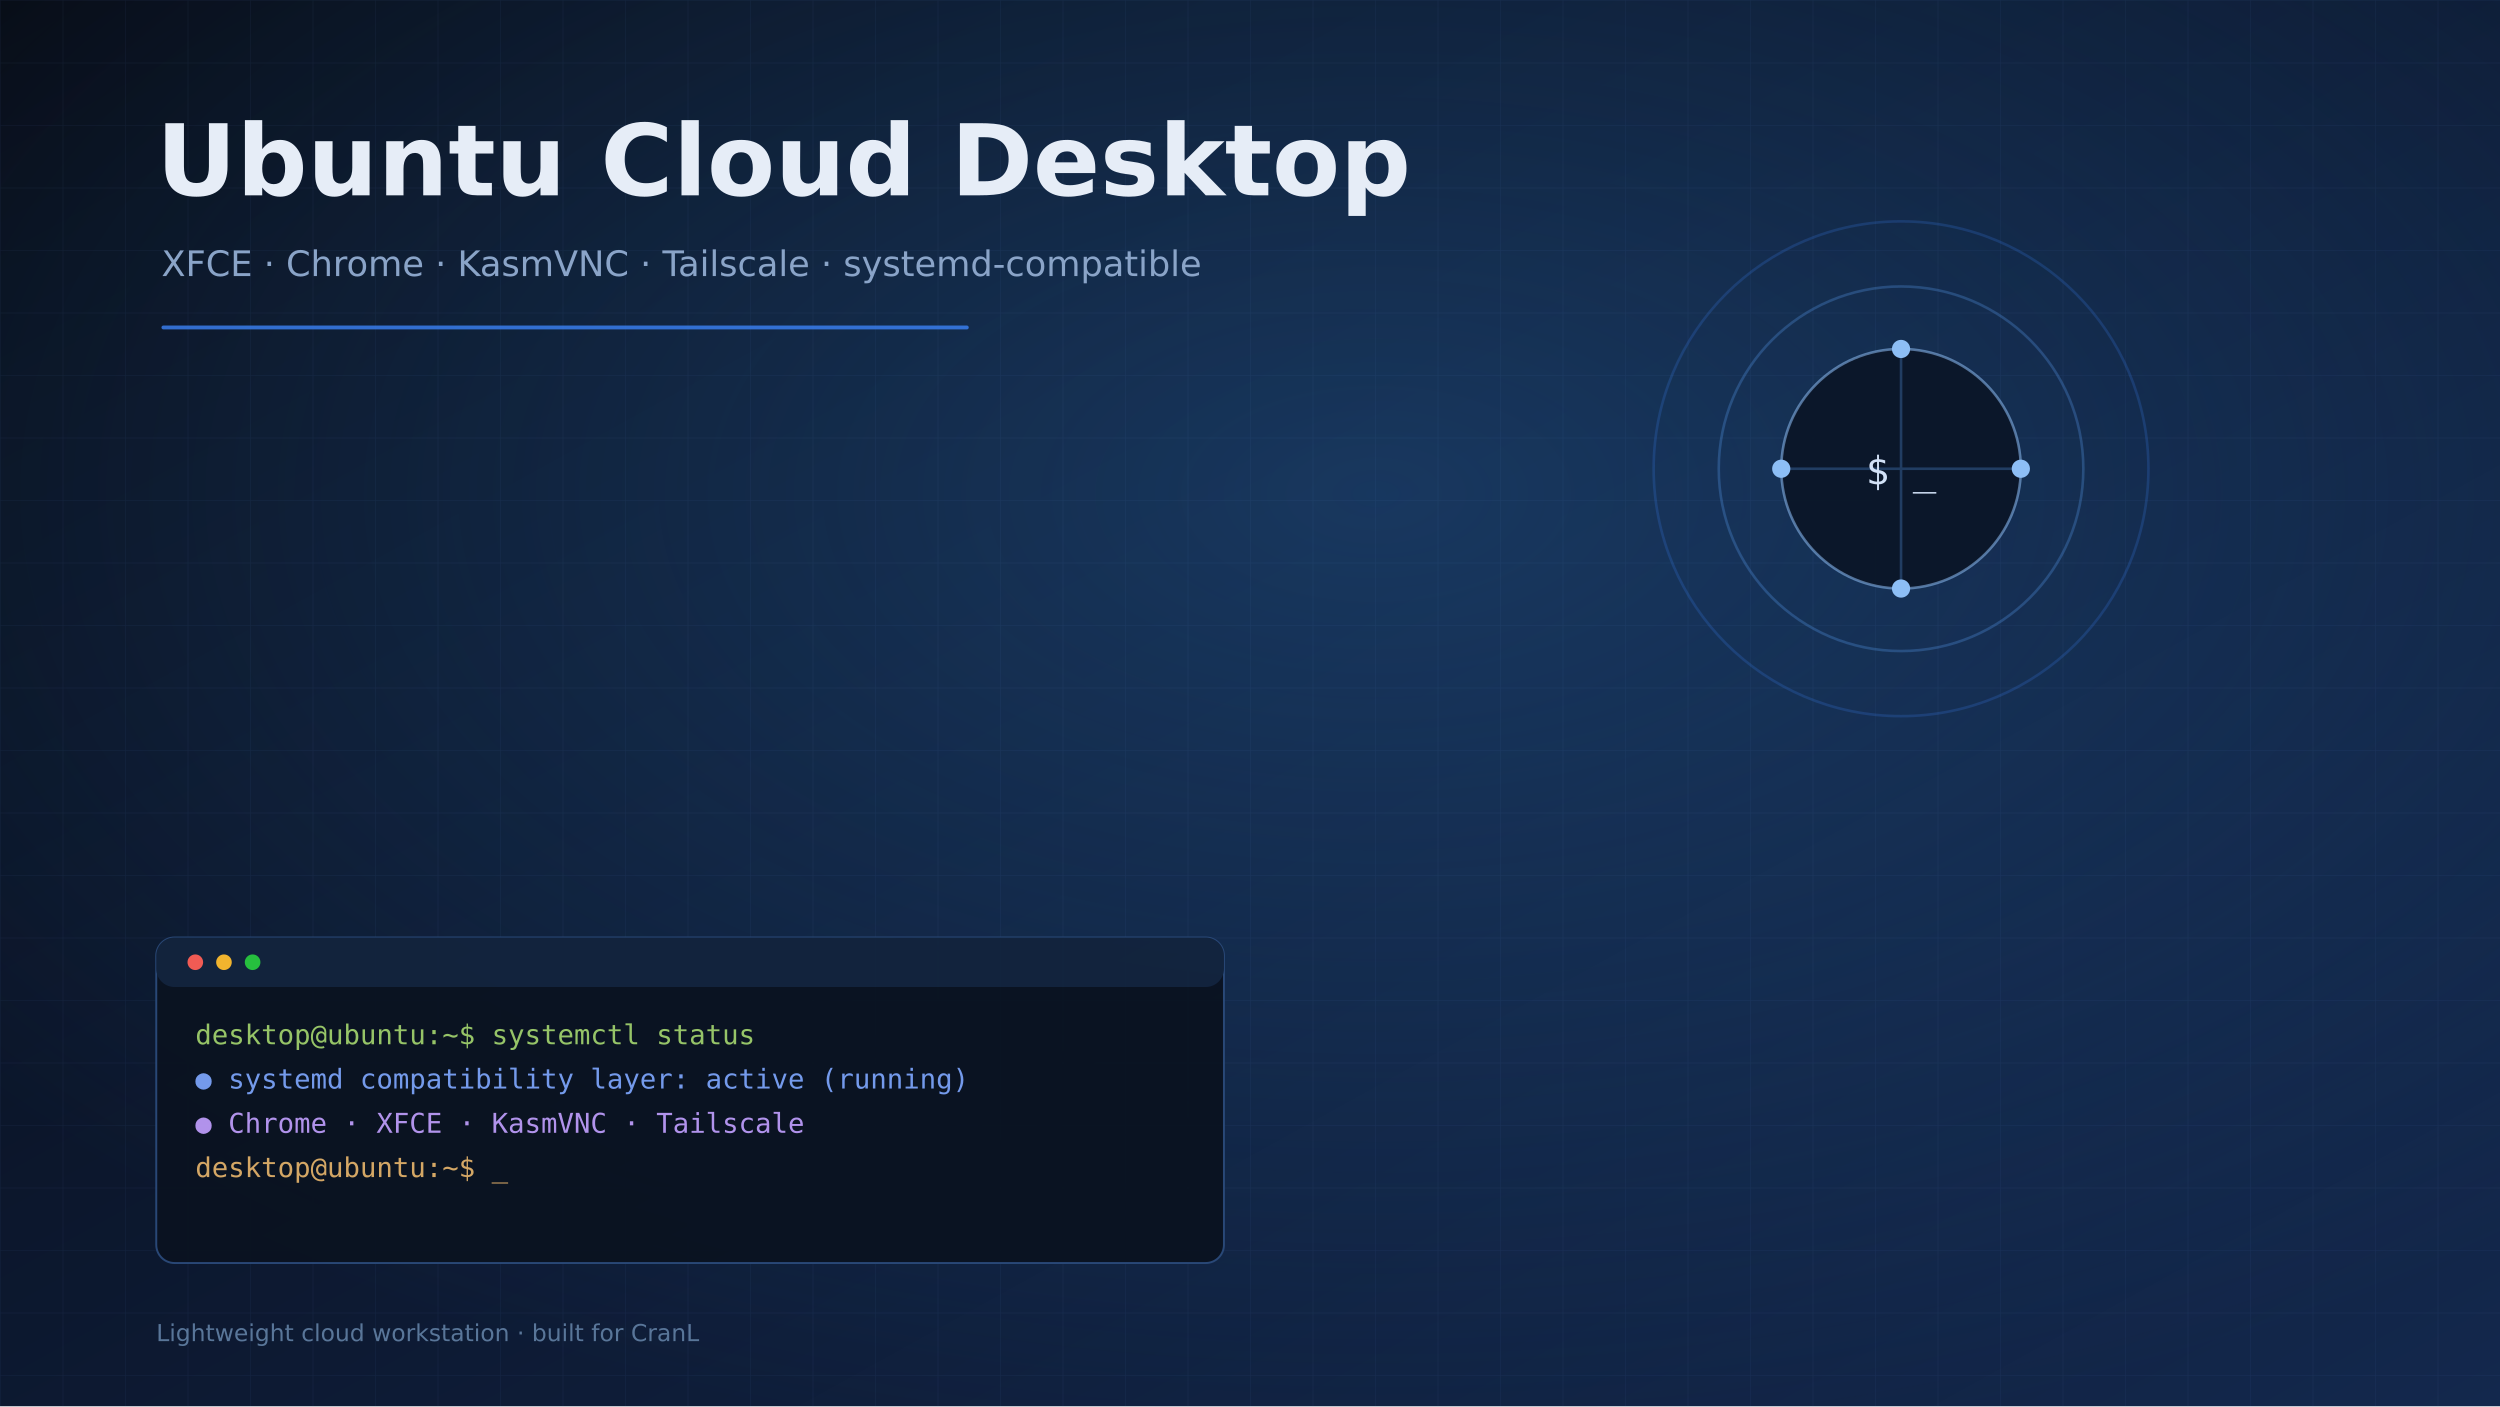
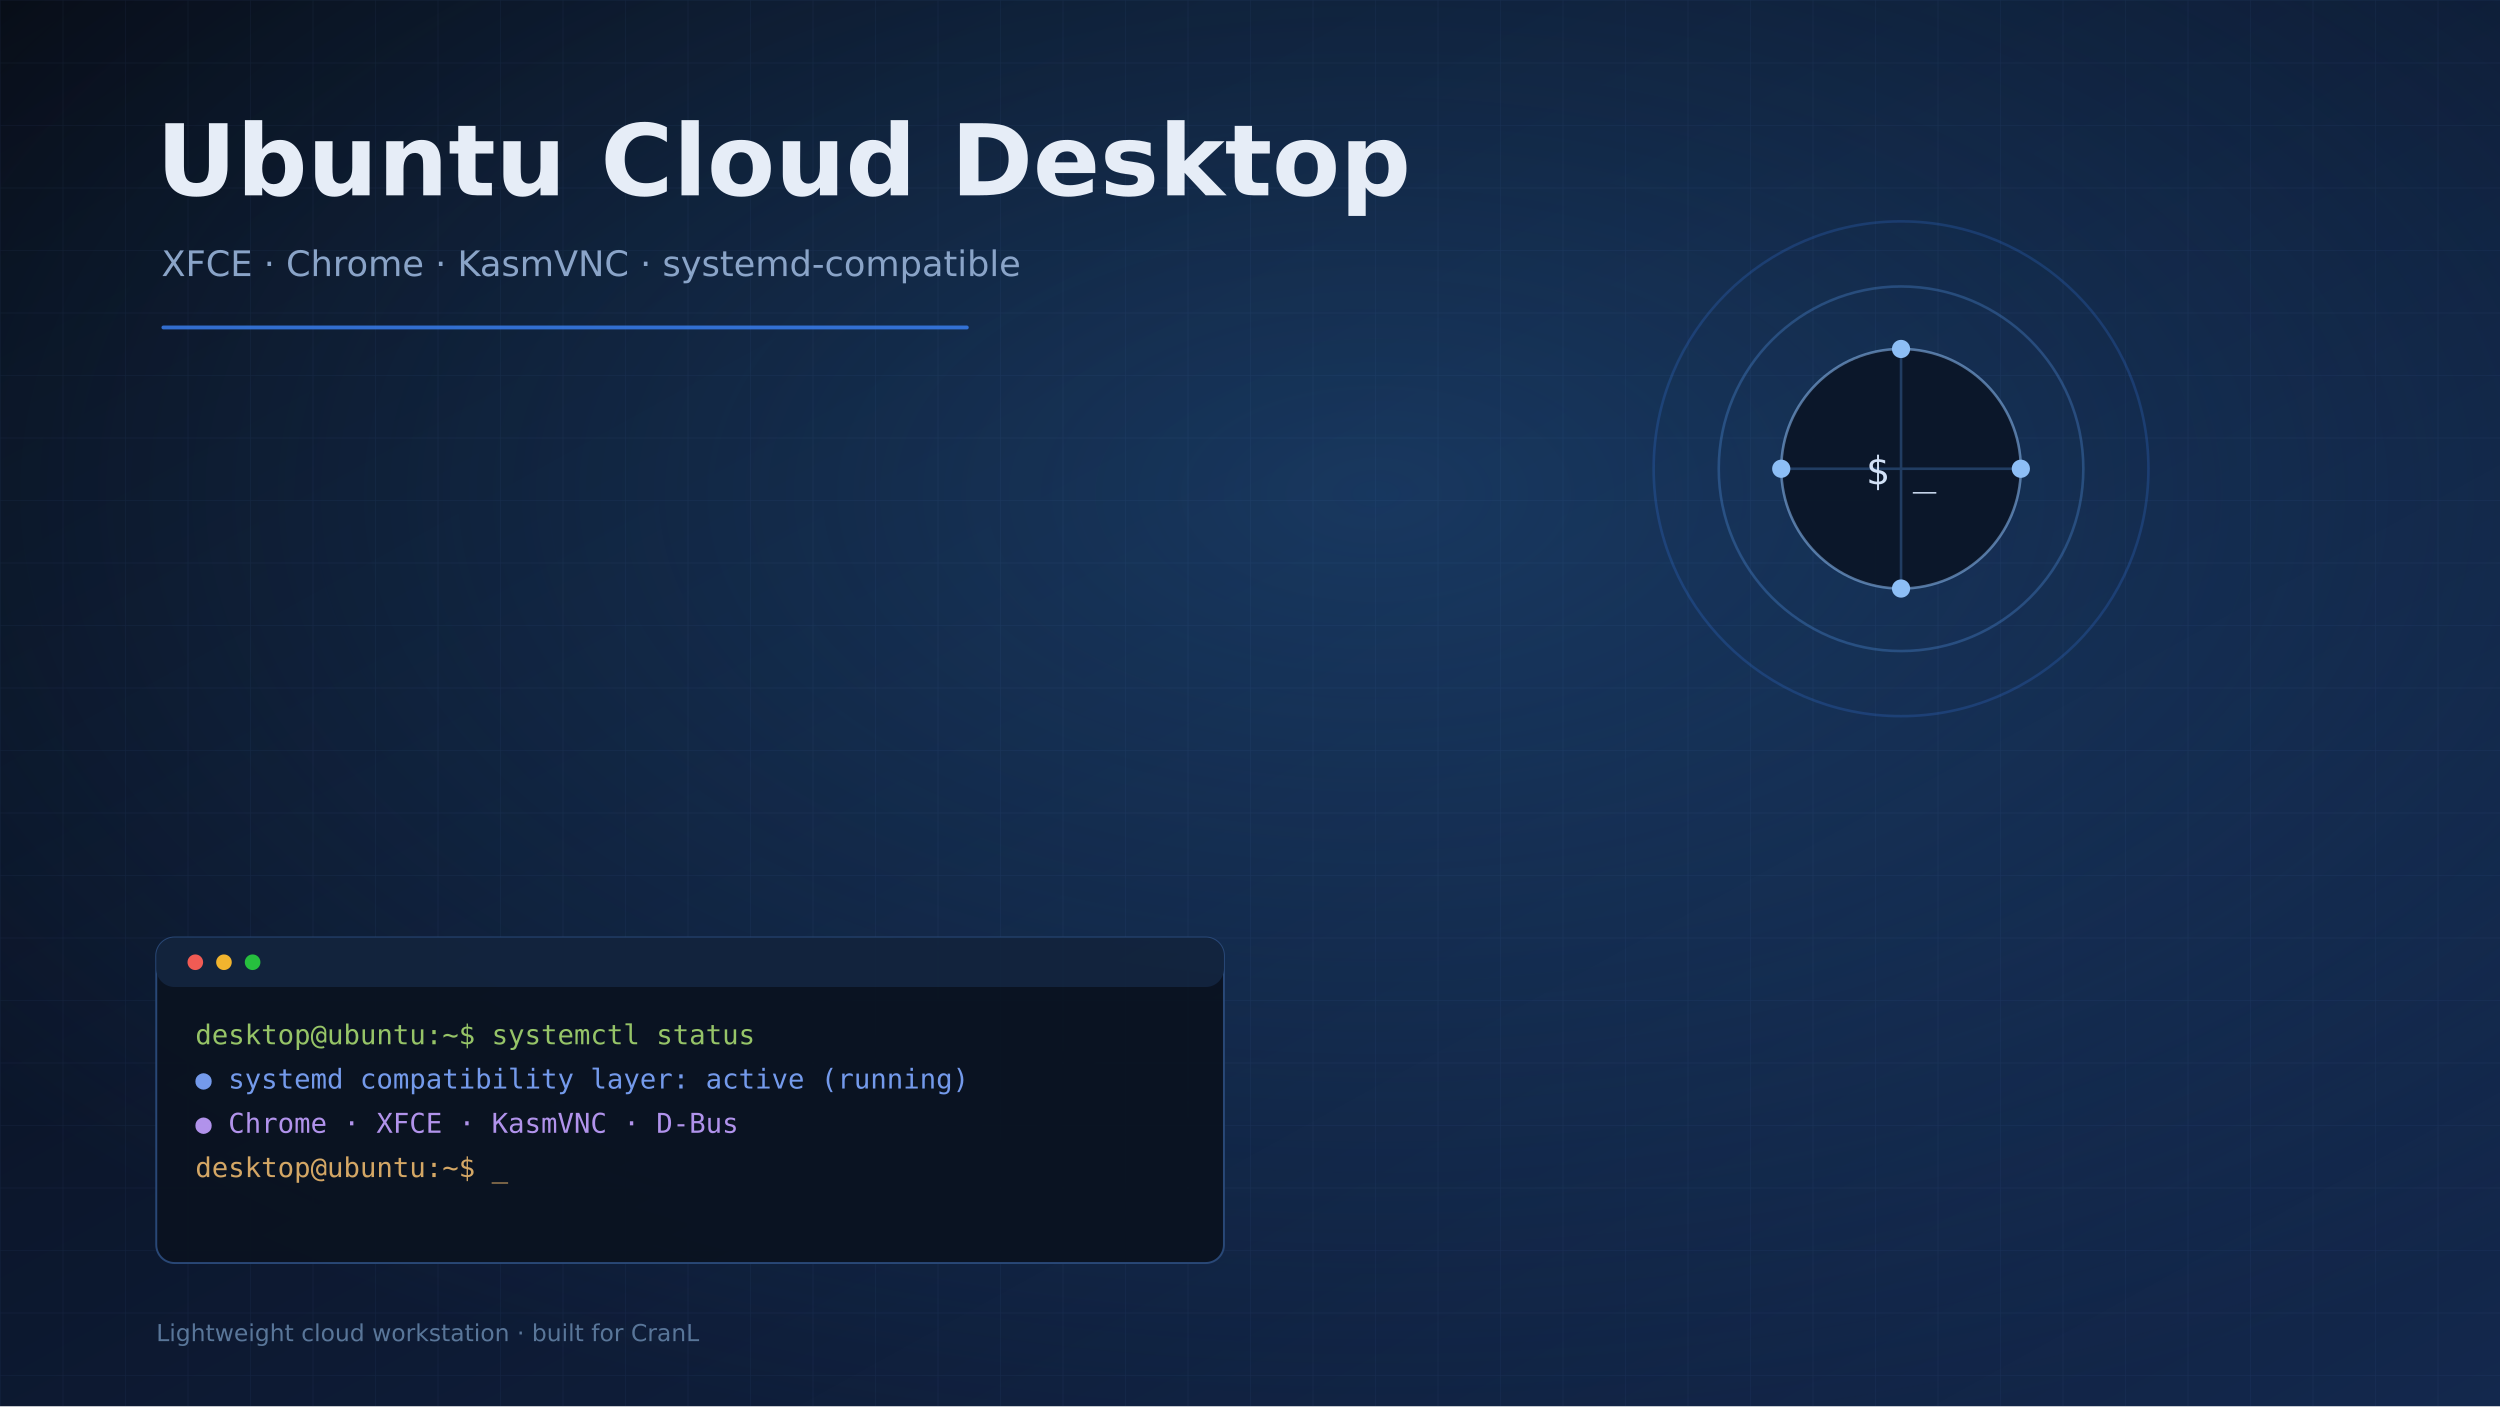
<svg xmlns="http://www.w3.org/2000/svg" width="1920" height="1080" viewBox="0 0 1920 1080">
  <defs>
    <linearGradient id="bg" x1="0" y1="0" x2="1" y2="1">
      <stop offset="0" stop-color="#070b14" />
      <stop offset="0.55" stop-color="#0d1a33" />
      <stop offset="1" stop-color="#13284d" />
    </linearGradient>
    <radialGradient id="glow" cx="0.55" cy="0.35" r="0.7">
      <stop offset="0" stop-color="#2b6cb0" stop-opacity="0.38" />
      <stop offset="1" stop-color="#2b6cb0" stop-opacity="0" />
    </radialGradient>
    <pattern id="grid" width="48" height="48" patternUnits="userSpaceOnUse">
      <path d="M 48 0 L 0 0 0 48" fill="none" stroke="#7aa2f7" stroke-opacity="0.07" stroke-width="1" />
    </pattern>
  </defs>
  <rect width="1920" height="1080" fill="url(#bg)" />
  <rect width="1920" height="1080" fill="url(#glow)" />
  <rect width="1920" height="1080" fill="url(#grid)" />
  <g transform="translate(120, 150)">
    <text x="0" y="0" fill="#e6edf7" font-family="DejaVu Sans, sans-serif" font-size="76" font-weight="700">Ubuntu Cloud Desktop</text>
-     <text x="4" y="62" fill="#8aa4c8" font-family="DejaVu Sans, sans-serif" font-size="27">XFCE · Chrome · KasmVNC · Tailscale · systemd-compatible</text>
+     <text x="4" y="62" fill="#8aa4c8" font-family="DejaVu Sans, sans-serif" font-size="27">XFCE · Chrome · KasmVNC · systemd-compatible</text>
    <rect x="4" y="100" width="620" height="3" rx="1.5" fill="#3b82f6" opacity="0.8" />
  </g>
  <g transform="translate(1270, 170)" opacity="0.95">
    <circle cx="190" cy="190" r="190" fill="none" stroke="#3b82f6" stroke-opacity="0.22" stroke-width="2" />
    <circle cx="190" cy="190" r="140" fill="none" stroke="#60a5fa" stroke-opacity="0.28" stroke-width="2" />
    <circle cx="190" cy="190" r="92" fill="#0b1628" stroke="#93c5fd" stroke-opacity="0.55" stroke-width="2" />
    <path d="M 190 98 L 190 282 M 98 190 L 282 190" stroke="#60a5fa" stroke-opacity="0.28" stroke-width="2" />
    <circle cx="190" cy="98" r="7" fill="#93c5fd" />
    <circle cx="282" cy="190" r="7" fill="#93c5fd" />
    <circle cx="190" cy="282" r="7" fill="#93c5fd" />
    <circle cx="98" cy="190" r="7" fill="#93c5fd" />
    <text x="190" y="202" text-anchor="middle" fill="#dbeafe" font-family="DejaVu Sans Mono, monospace" font-size="30">$ _</text>
  </g>
  <g transform="translate(120, 720)" opacity="0.94">
    <rect x="0" y="0" width="820" height="250" rx="14" fill="#0a1220" stroke="#2a4a7a" stroke-width="1.5" />
    <rect x="0" y="0" width="820" height="38" rx="14" fill="#12233d" />
    <circle cx="30" cy="19" r="6" fill="#ff5f56" />
    <circle cx="52" cy="19" r="6" fill="#ffbd2e" />
    <circle cx="74" cy="19" r="6" fill="#27c93f" />
    <text x="30" y="82" fill="#9ece6a" font-family="DejaVu Sans Mono, monospace" font-size="21">desktop@ubuntu:~$ systemctl status</text>
    <text x="30" y="116" fill="#7aa2f7" font-family="DejaVu Sans Mono, monospace" font-size="21">● systemd compatibility layer: active (running)</text>
-     <text x="30" y="150" fill="#bb9af7" font-family="DejaVu Sans Mono, monospace" font-size="21">● Chrome · XFCE · KasmVNC · Tailscale</text>
+     <text x="30" y="150" fill="#bb9af7" font-family="DejaVu Sans Mono, monospace" font-size="21">● Chrome · XFCE · KasmVNC · D-Bus</text>
    <text x="30" y="184" fill="#e0af68" font-family="DejaVu Sans Mono, monospace" font-size="21">desktop@ubuntu:~$ _</text>
  </g>
  <text x="120" y="1030" fill="#597699" font-family="DejaVu Sans, sans-serif" font-size="18">Lightweight cloud workstation · built for CranL</text>
</svg>
